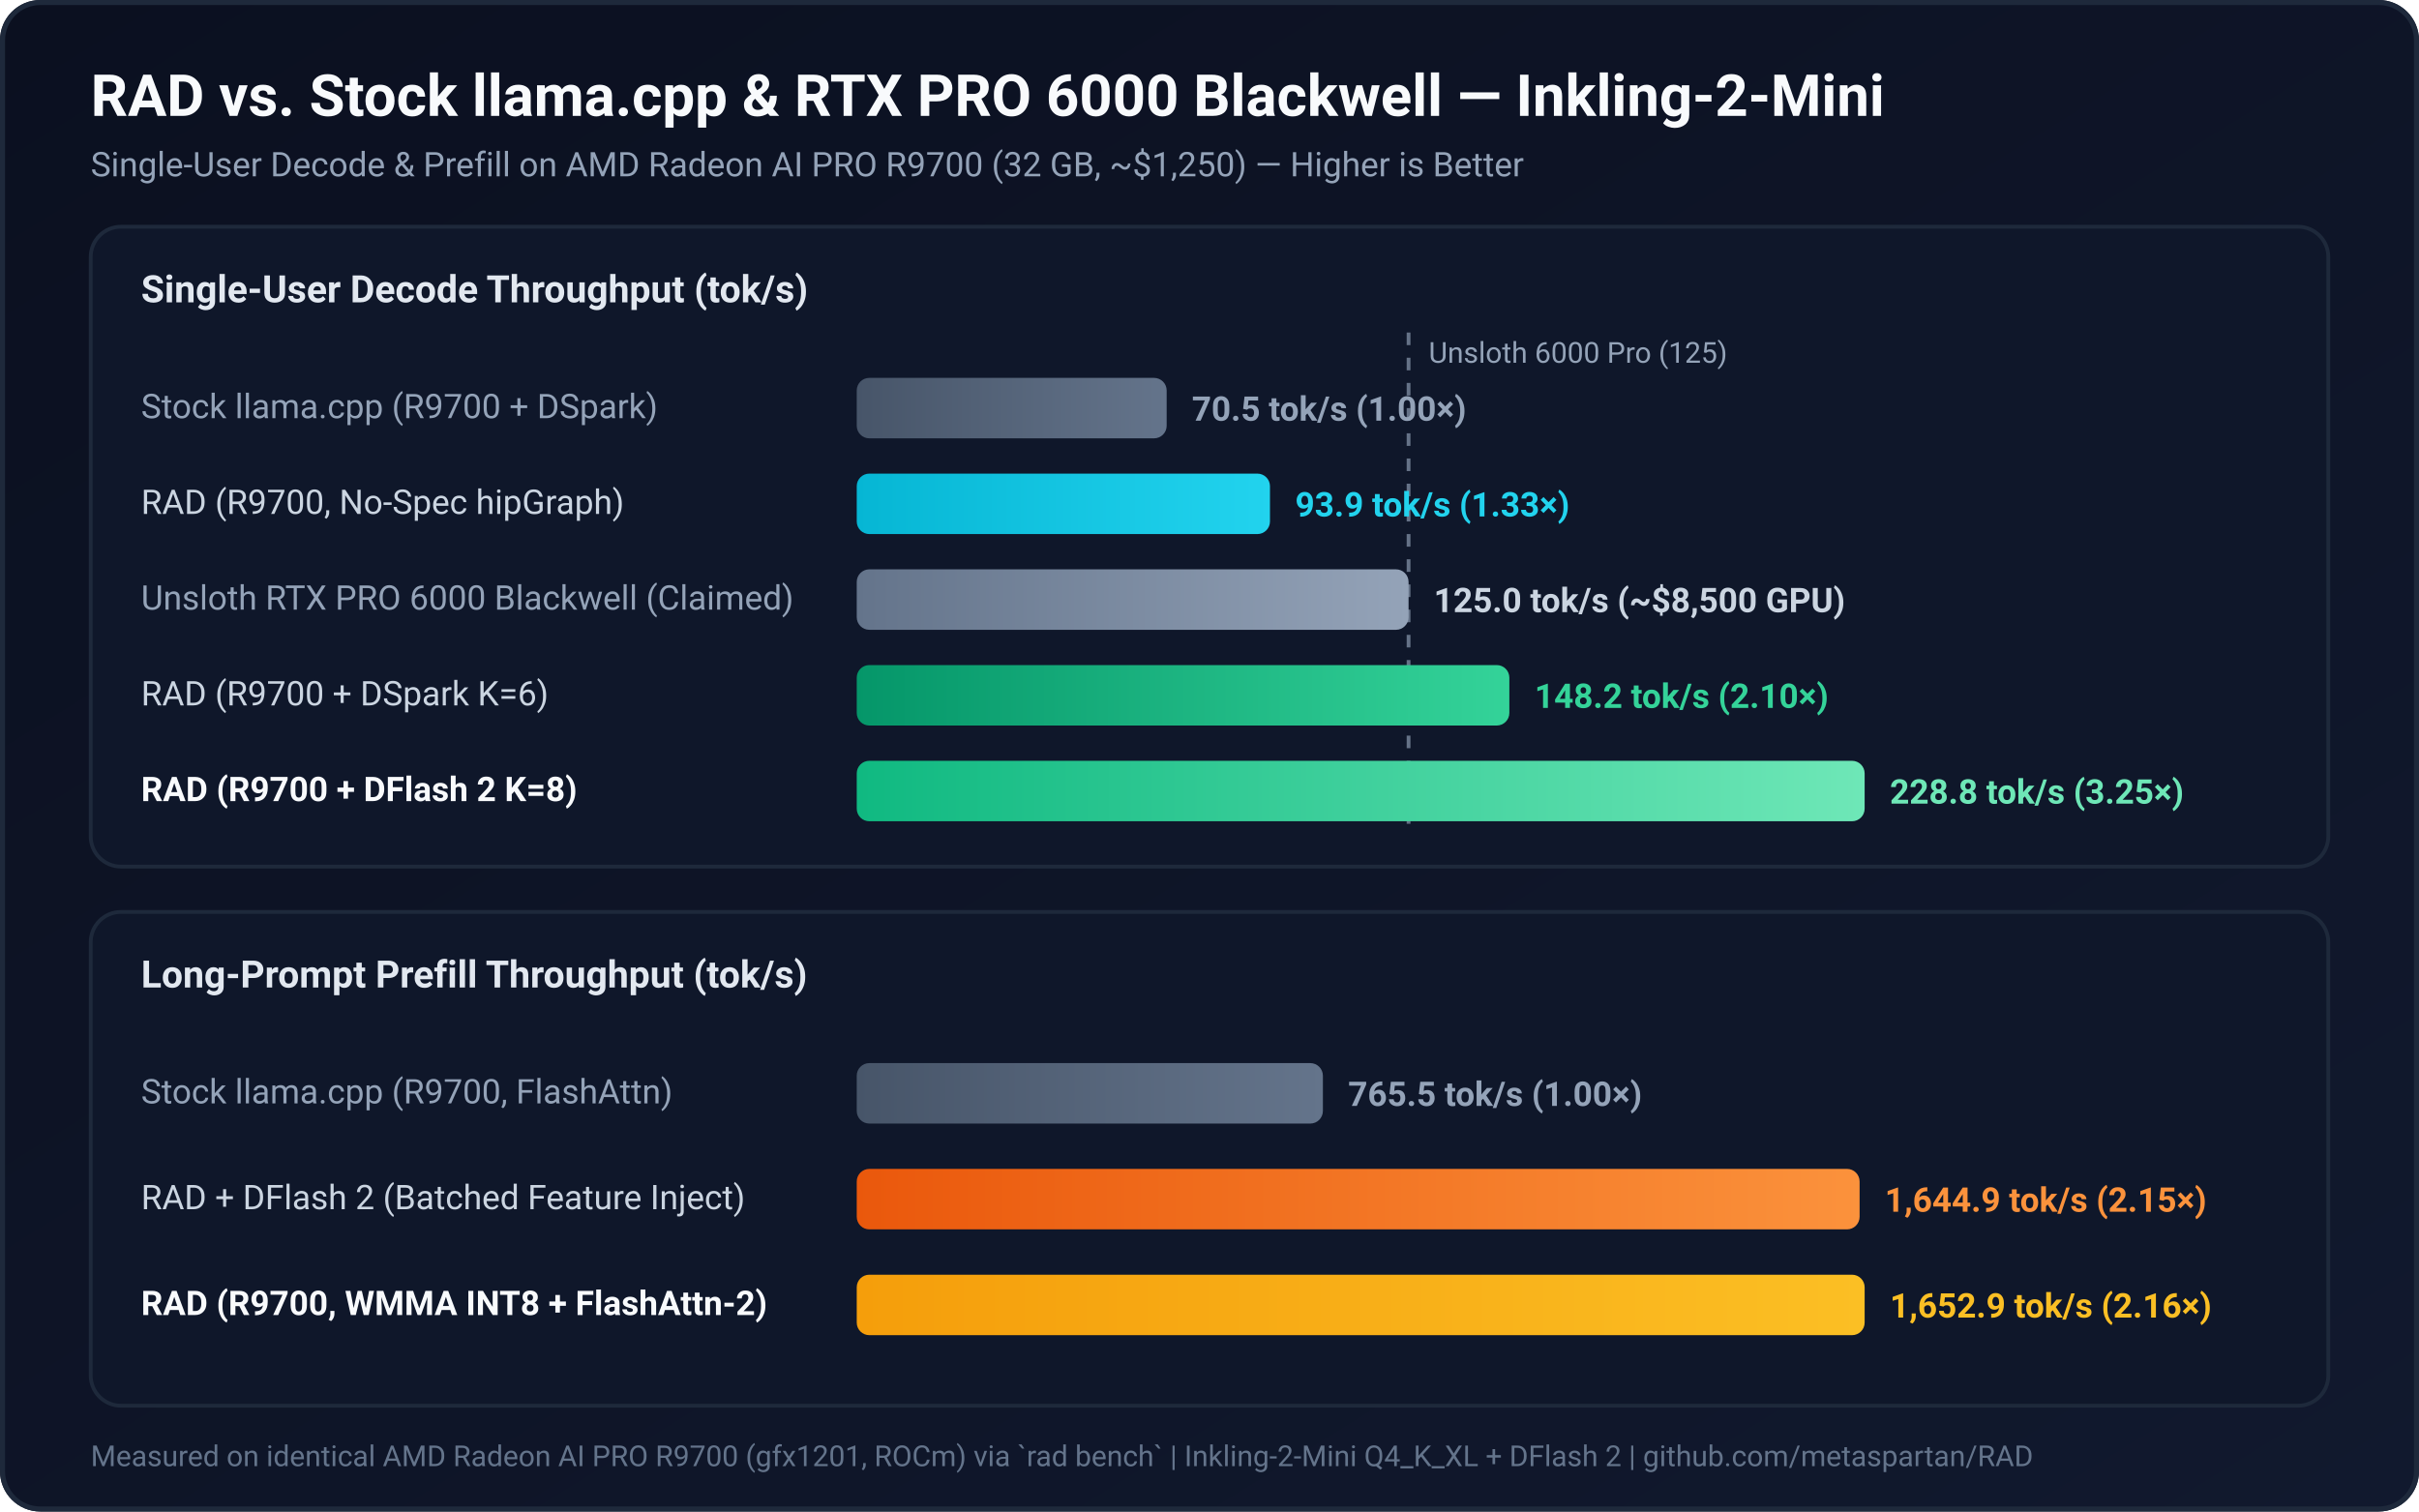
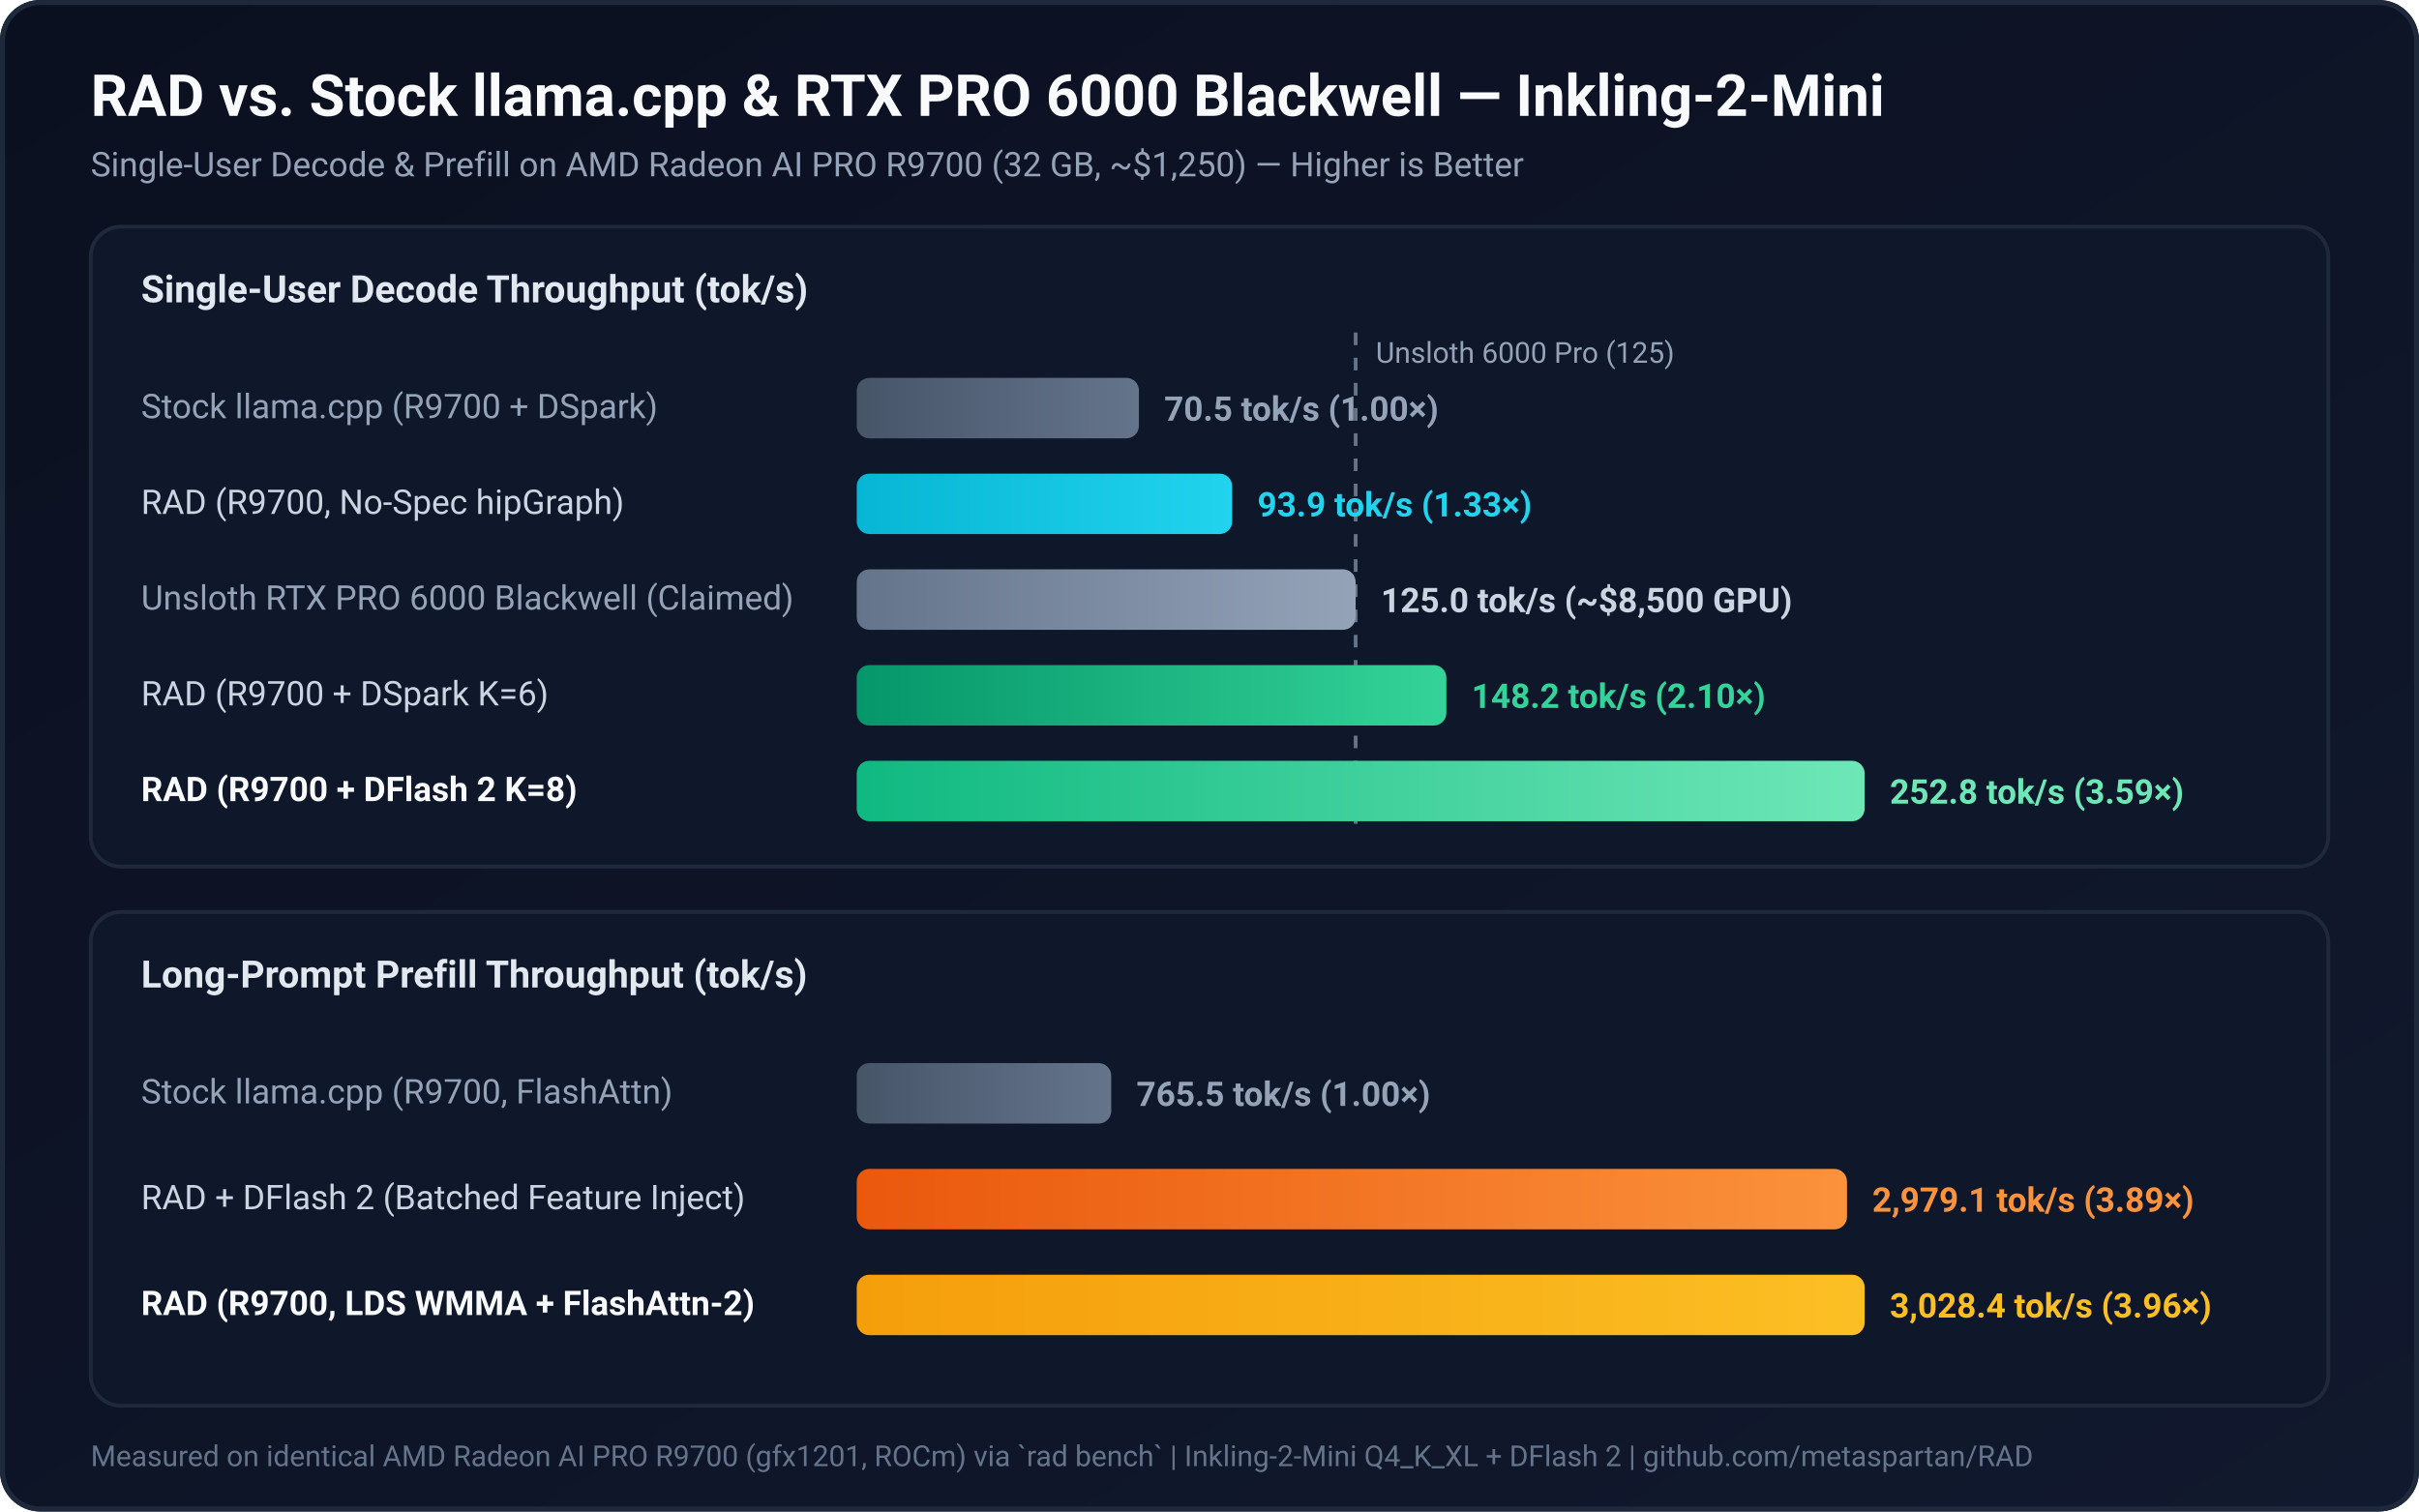
<svg xmlns="http://www.w3.org/2000/svg" viewBox="0 0 960 600" width="960" height="600">
  <defs>
    <linearGradient id="bg" x1="0" y1="0" x2="1" y2="1">
      <stop offset="0%" stop-color="#0b1020" />
      <stop offset="100%" stop-color="#11192e" />
    </linearGradient>
    <linearGradient id="emeraldGrad" x1="0" y1="0" x2="1" y2="0">
      <stop offset="0%" stop-color="#059669" />
      <stop offset="100%" stop-color="#34d399" />
    </linearGradient>
    <linearGradient id="greenGrad" x1="0" y1="0" x2="1" y2="0">
      <stop offset="0%" stop-color="#10b981" />
      <stop offset="100%" stop-color="#6ee7b7" />
    </linearGradient>
    <linearGradient id="cyanGrad" x1="0" y1="0" x2="1" y2="0">
      <stop offset="0%" stop-color="#06b6d4" />
      <stop offset="100%" stop-color="#22d3ee" />
    </linearGradient>
    <linearGradient id="amberGrad" x1="0" y1="0" x2="1" y2="0">
      <stop offset="0%" stop-color="#f59e0b" />
      <stop offset="100%" stop-color="#fbbf24" />
    </linearGradient>
    <linearGradient id="orangeGrad" x1="0" y1="0" x2="1" y2="0">
      <stop offset="0%" stop-color="#ea580c" />
      <stop offset="100%" stop-color="#fb923c" />
    </linearGradient>
    <linearGradient id="slateGrad" x1="0" y1="0" x2="1" y2="0">
      <stop offset="0%" stop-color="#475569" />
      <stop offset="100%" stop-color="#64748b" />
    </linearGradient>
    <linearGradient id="mutedGrad" x1="0" y1="0" x2="1" y2="0">
      <stop offset="0%" stop-color="#64748b" />
      <stop offset="100%" stop-color="#94a3b8" />
    </linearGradient>
  </defs>
  <rect width="960" height="600" rx="16" fill="url(#bg)" />
  <rect x="1" y="1" width="958" height="598" rx="15" fill="none" stroke="#1e293b" stroke-width="2" />
  <text x="36" y="46" font-family="system-ui, -apple-system, Segoe UI, Roboto, sans-serif" font-size="23" font-weight="700" fill="#f8fafc">RAD vs. Stock llama.cpp &amp; RTX PRO 6000 Blackwell — Inkling-2-Mini</text>
  <text x="36" y="70" font-family="system-ui, -apple-system, Segoe UI, Roboto, sans-serif" font-size="13.5" fill="#94a3b8">Single-User Decode &amp; Prefill on AMD Radeon AI PRO R9700 (32 GB, ~$1,250) — Higher is Better</text>
  <rect x="36" y="90" width="888" height="254" rx="12" fill="#0f172a" stroke="#1e293b" stroke-width="1.5" />
  <text x="56" y="120" font-family="system-ui, -apple-system, Segoe UI, Roboto, sans-serif" font-size="15" font-weight="700" fill="#e2e8f0">Single-User Decode Throughput (tok/s)</text>
-   <line x1="559" y1="132" x2="559" y2="328" stroke="#94a3b8" stroke-width="1.5" stroke-dasharray="5,5" opacity="0.65" />
-   <text x="567" y="144" font-family="system-ui, -apple-system, Segoe UI, Roboto, sans-serif" font-size="11.5" fill="#94a3b8">Unsloth 6000 Pro (125)</text>
+   <line x1="538" y1="132" x2="538" y2="328" stroke="#94a3b8" stroke-width="1.5" stroke-dasharray="5,5" opacity="0.65" />
+   <text x="546" y="144" font-family="system-ui, -apple-system, Segoe UI, Roboto, sans-serif" font-size="11.5" fill="#94a3b8">Unsloth 6000 Pro (125)</text>
  <text x="56" y="166" font-family="system-ui, -apple-system, Segoe UI, Roboto, sans-serif" font-size="13.5" fill="#94a3b8">Stock llama.cpp (R9700 + DSpark)</text>
-   <rect x="340" y="150" width="123" height="24" rx="5" fill="url(#slateGrad)" />
-   <text x="473" y="167" font-family="system-ui, -apple-system, Segoe UI, Roboto, sans-serif" font-size="13.5" font-weight="700" fill="#94a3b8">70.5 tok/s (1.00×)</text>
+   <rect x="340" y="150" width="112" height="24" rx="5" fill="url(#slateGrad)" />
+   <text x="462" y="167" font-family="system-ui, -apple-system, Segoe UI, Roboto, sans-serif" font-size="13.5" font-weight="700" fill="#94a3b8">70.5 tok/s (1.00×)</text>
  <text x="56" y="204" font-family="system-ui, -apple-system, Segoe UI, Roboto, sans-serif" font-size="13.5" fill="#cbd5e1">RAD (R9700, No-Spec hipGraph)</text>
-   <rect x="340" y="188" width="164" height="24" rx="5" fill="url(#cyanGrad)" />
-   <text x="514" y="205" font-family="system-ui, -apple-system, Segoe UI, Roboto, sans-serif" font-size="13.5" font-weight="700" fill="#22d3ee">93.9 tok/s (1.33×)</text>
+   <rect x="340" y="188" width="149" height="24" rx="5" fill="url(#cyanGrad)" />
+   <text x="499" y="205" font-family="system-ui, -apple-system, Segoe UI, Roboto, sans-serif" font-size="13.5" font-weight="700" fill="#22d3ee">93.9 tok/s (1.33×)</text>
  <text x="56" y="242" font-family="system-ui, -apple-system, Segoe UI, Roboto, sans-serif" font-size="13.5" fill="#94a3b8">Unsloth RTX PRO 6000 Blackwell (Claimed)</text>
-   <rect x="340" y="226" width="219" height="24" rx="5" fill="url(#mutedGrad)" />
-   <text x="569" y="243" font-family="system-ui, -apple-system, Segoe UI, Roboto, sans-serif" font-size="13.5" font-weight="700" fill="#cbd5e1">125.0 tok/s (~$8,500 GPU)</text>
+   <rect x="340" y="226" width="198" height="24" rx="5" fill="url(#mutedGrad)" />
+   <text x="548" y="243" font-family="system-ui, -apple-system, Segoe UI, Roboto, sans-serif" font-size="13.5" font-weight="700" fill="#cbd5e1">125.0 tok/s (~$8,500 GPU)</text>
  <text x="56" y="280" font-family="system-ui, -apple-system, Segoe UI, Roboto, sans-serif" font-size="13.5" fill="#cbd5e1">RAD (R9700 + DSpark K=6)</text>
-   <rect x="340" y="264" width="259" height="24" rx="5" fill="url(#emeraldGrad)" />
-   <text x="609" y="281" font-family="system-ui, -apple-system, Segoe UI, Roboto, sans-serif" font-size="13.5" font-weight="700" fill="#34d399">148.2 tok/s (2.10×)</text>
+   <rect x="340" y="264" width="234" height="24" rx="5" fill="url(#emeraldGrad)" />
+   <text x="584" y="281" font-family="system-ui, -apple-system, Segoe UI, Roboto, sans-serif" font-size="13.5" font-weight="700" fill="#34d399">148.2 tok/s (2.10×)</text>
  <text x="56" y="318" font-family="system-ui, -apple-system, Segoe UI, Roboto, sans-serif" font-size="13.5" font-weight="700" fill="#f8fafc">RAD (R9700 + DFlash 2 K=8)</text>
  <rect x="340" y="302" width="400" height="24" rx="5" fill="url(#greenGrad)" />
-   <text x="750" y="319" font-family="system-ui, -apple-system, Segoe UI, Roboto, sans-serif" font-size="13.5" font-weight="700" fill="#6ee7b7">228.8 tok/s (3.25×)</text>
+   <text x="750" y="319" font-family="system-ui, -apple-system, Segoe UI, Roboto, sans-serif" font-size="13.5" font-weight="700" fill="#6ee7b7">252.8 tok/s (3.59×)</text>
  <rect x="36" y="362" width="888" height="196" rx="12" fill="#0f172a" stroke="#1e293b" stroke-width="1.5" />
  <text x="56" y="392" font-family="system-ui, -apple-system, Segoe UI, Roboto, sans-serif" font-size="15" font-weight="700" fill="#e2e8f0">Long-Prompt Prefill Throughput (tok/s)</text>
  <text x="56" y="438" font-family="system-ui, -apple-system, Segoe UI, Roboto, sans-serif" font-size="13.5" fill="#94a3b8">Stock llama.cpp (R9700, FlashAttn)</text>
-   <rect x="340" y="422" width="185" height="24" rx="5" fill="url(#slateGrad)" />
-   <text x="535" y="439" font-family="system-ui, -apple-system, Segoe UI, Roboto, sans-serif" font-size="13.5" font-weight="700" fill="#94a3b8">765.5 tok/s (1.00×)</text>
+   <rect x="340" y="422" width="101" height="24" rx="5" fill="url(#slateGrad)" />
+   <text x="451" y="439" font-family="system-ui, -apple-system, Segoe UI, Roboto, sans-serif" font-size="13.5" font-weight="700" fill="#94a3b8">765.5 tok/s (1.00×)</text>
  <text x="56" y="480" font-family="system-ui, -apple-system, Segoe UI, Roboto, sans-serif" font-size="13.5" fill="#cbd5e1">RAD + DFlash 2 (Batched Feature Inject)</text>
-   <rect x="340" y="464" width="398" height="24" rx="5" fill="url(#orangeGrad)" />
-   <text x="748" y="481" font-family="system-ui, -apple-system, Segoe UI, Roboto, sans-serif" font-size="13.5" font-weight="700" fill="#fb923c">1,644.9 tok/s (2.15×)</text>
-   <text x="56" y="522" font-family="system-ui, -apple-system, Segoe UI, Roboto, sans-serif" font-size="13.5" font-weight="700" fill="#f8fafc">RAD (R9700, WMMA INT8 + FlashAttn-2)</text>
+   <rect x="340" y="464" width="393" height="24" rx="5" fill="url(#orangeGrad)" />
+   <text x="743" y="481" font-family="system-ui, -apple-system, Segoe UI, Roboto, sans-serif" font-size="13.5" font-weight="700" fill="#fb923c">2,979.1 tok/s (3.89×)</text>
+   <text x="56" y="522" font-family="system-ui, -apple-system, Segoe UI, Roboto, sans-serif" font-size="13.5" font-weight="700" fill="#f8fafc">RAD (R9700, LDS WMMA + FlashAttn-2)</text>
  <rect x="340" y="506" width="400" height="24" rx="5" fill="url(#amberGrad)" />
-   <text x="750" y="523" font-family="system-ui, -apple-system, Segoe UI, Roboto, sans-serif" font-size="13.5" font-weight="700" fill="#fbbf24">1,652.9 tok/s (2.16×)</text>
+   <text x="750" y="523" font-family="system-ui, -apple-system, Segoe UI, Roboto, sans-serif" font-size="13.5" font-weight="700" fill="#fbbf24">3,028.4 tok/s (3.96×)</text>
  <text x="36" y="582" font-family="system-ui, -apple-system, Segoe UI, Roboto, sans-serif" font-size="11.5" fill="#64748b">Measured on identical AMD Radeon AI PRO R9700 (gfx1201, ROCm) via `rad bench` | Inkling-2-Mini Q4_K_XL + DFlash 2 | github.com/metaspartan/RAD</text>
</svg>
